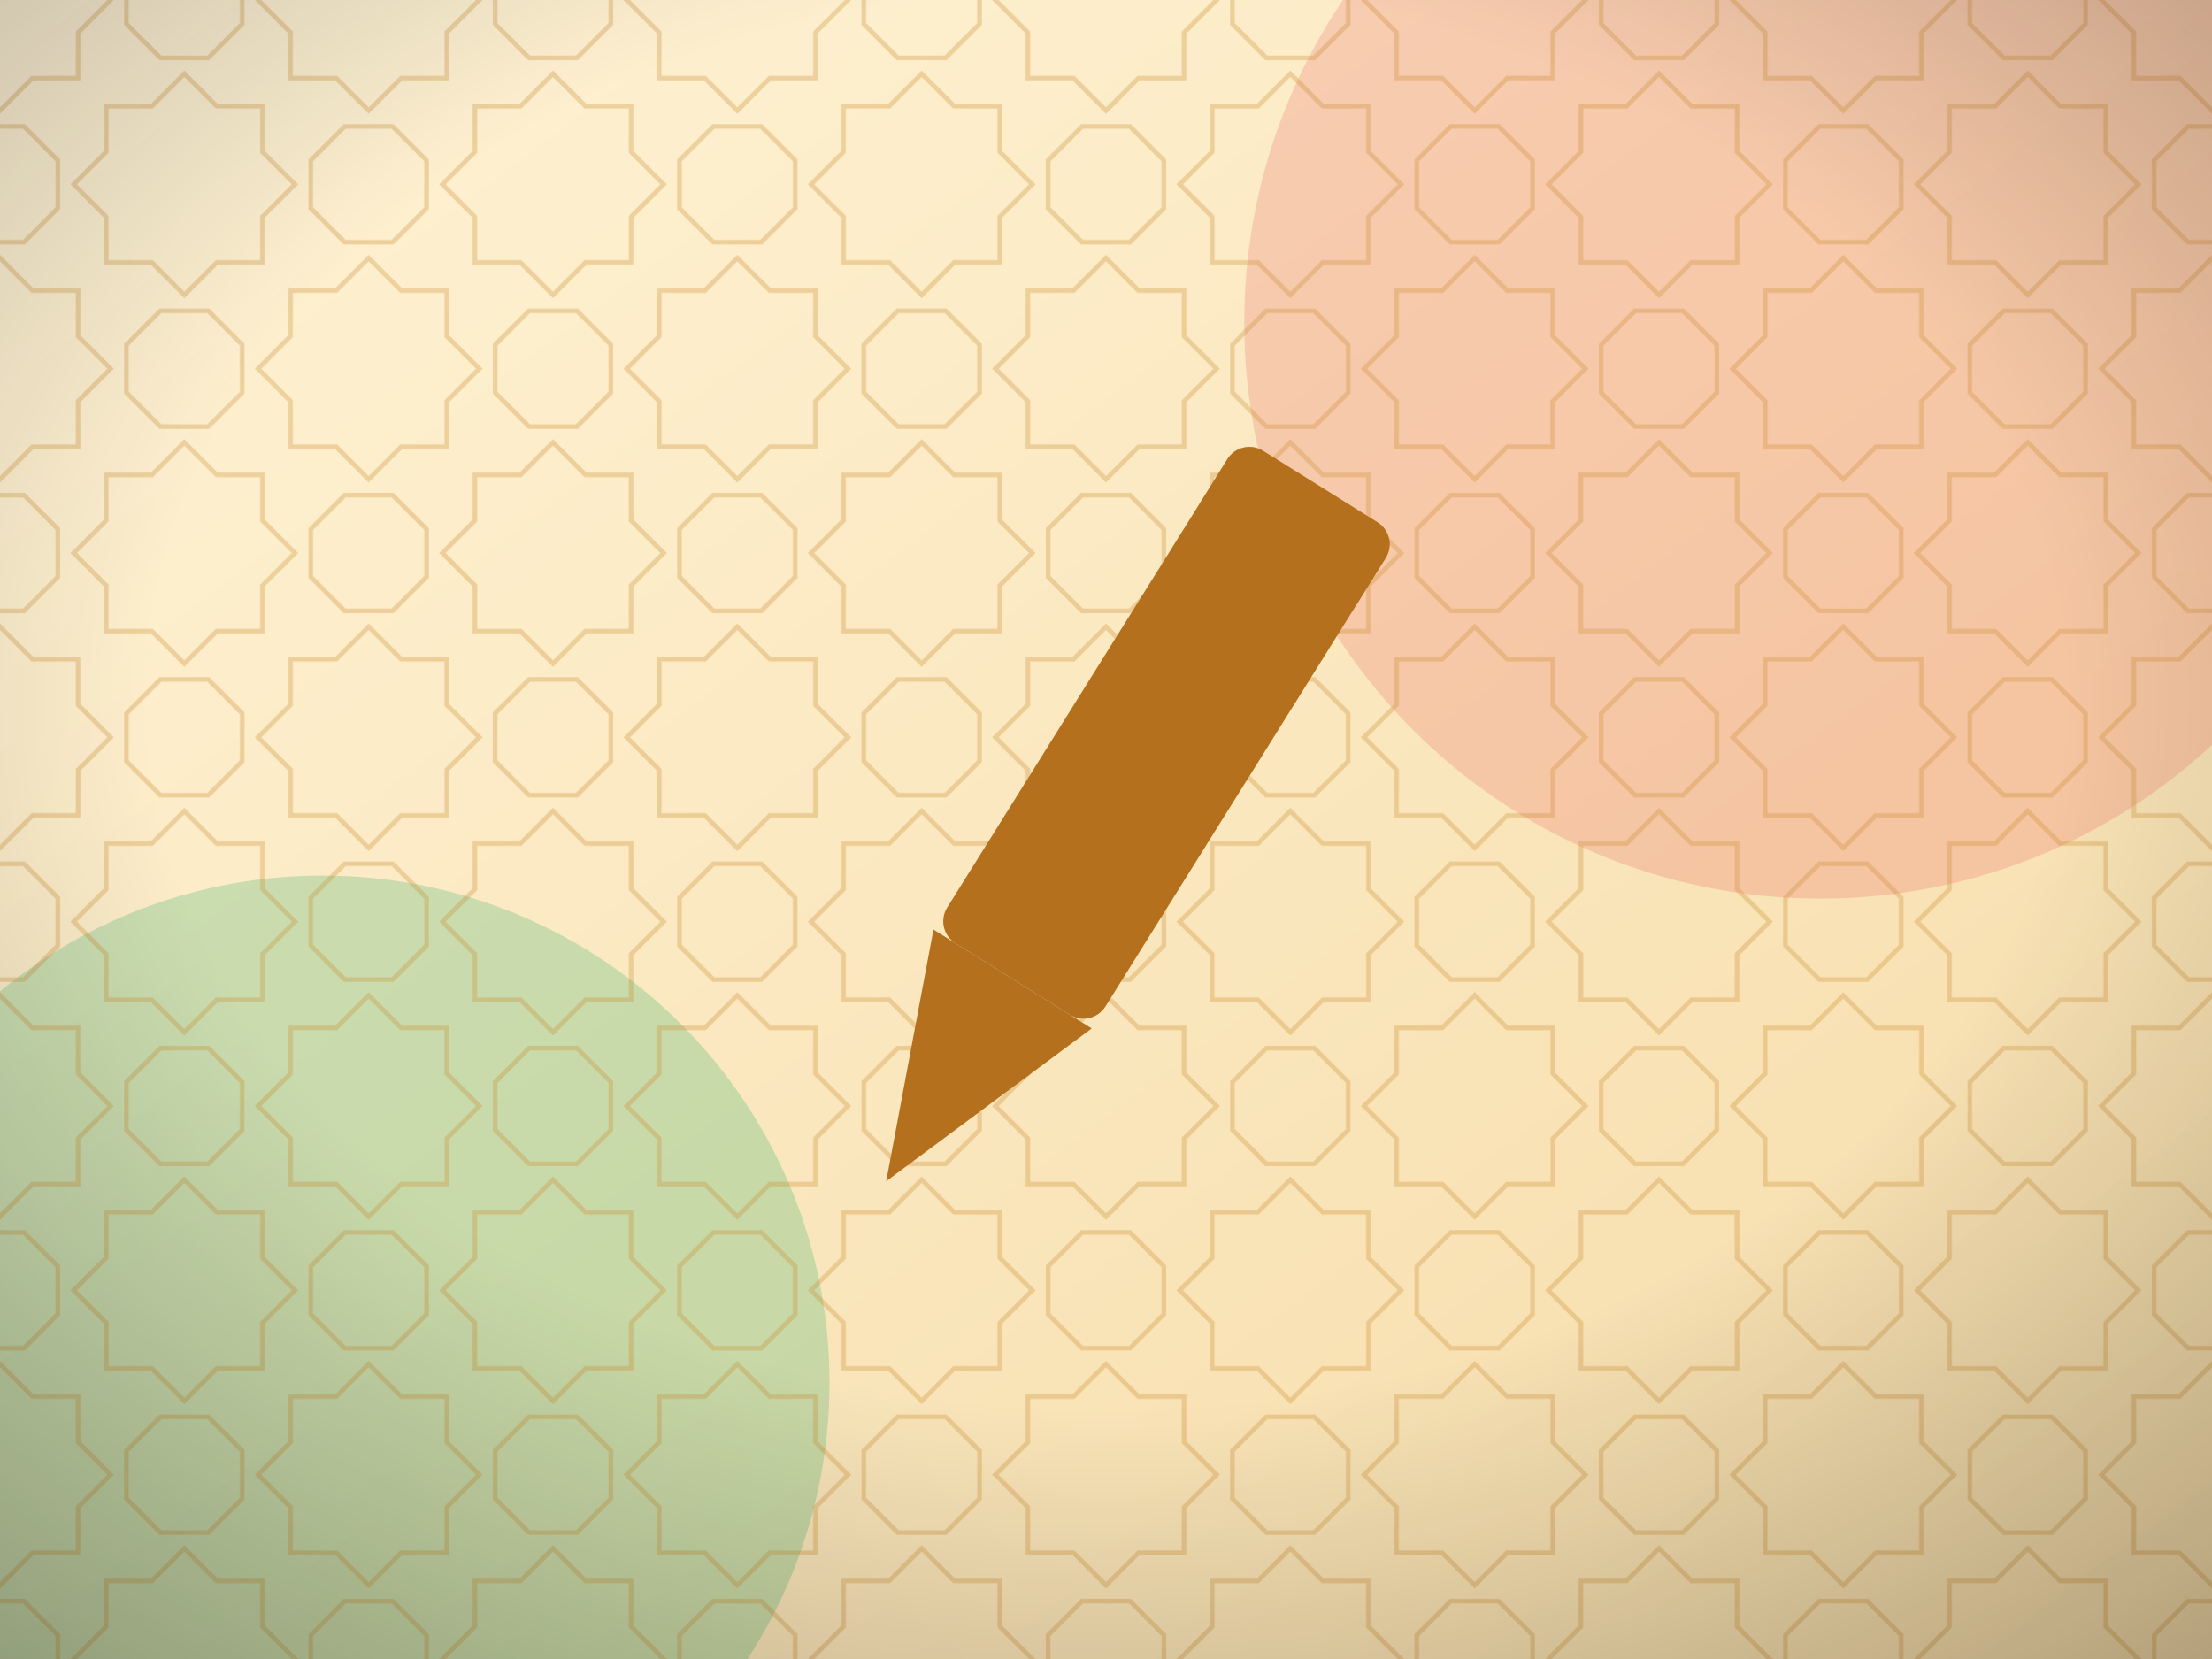
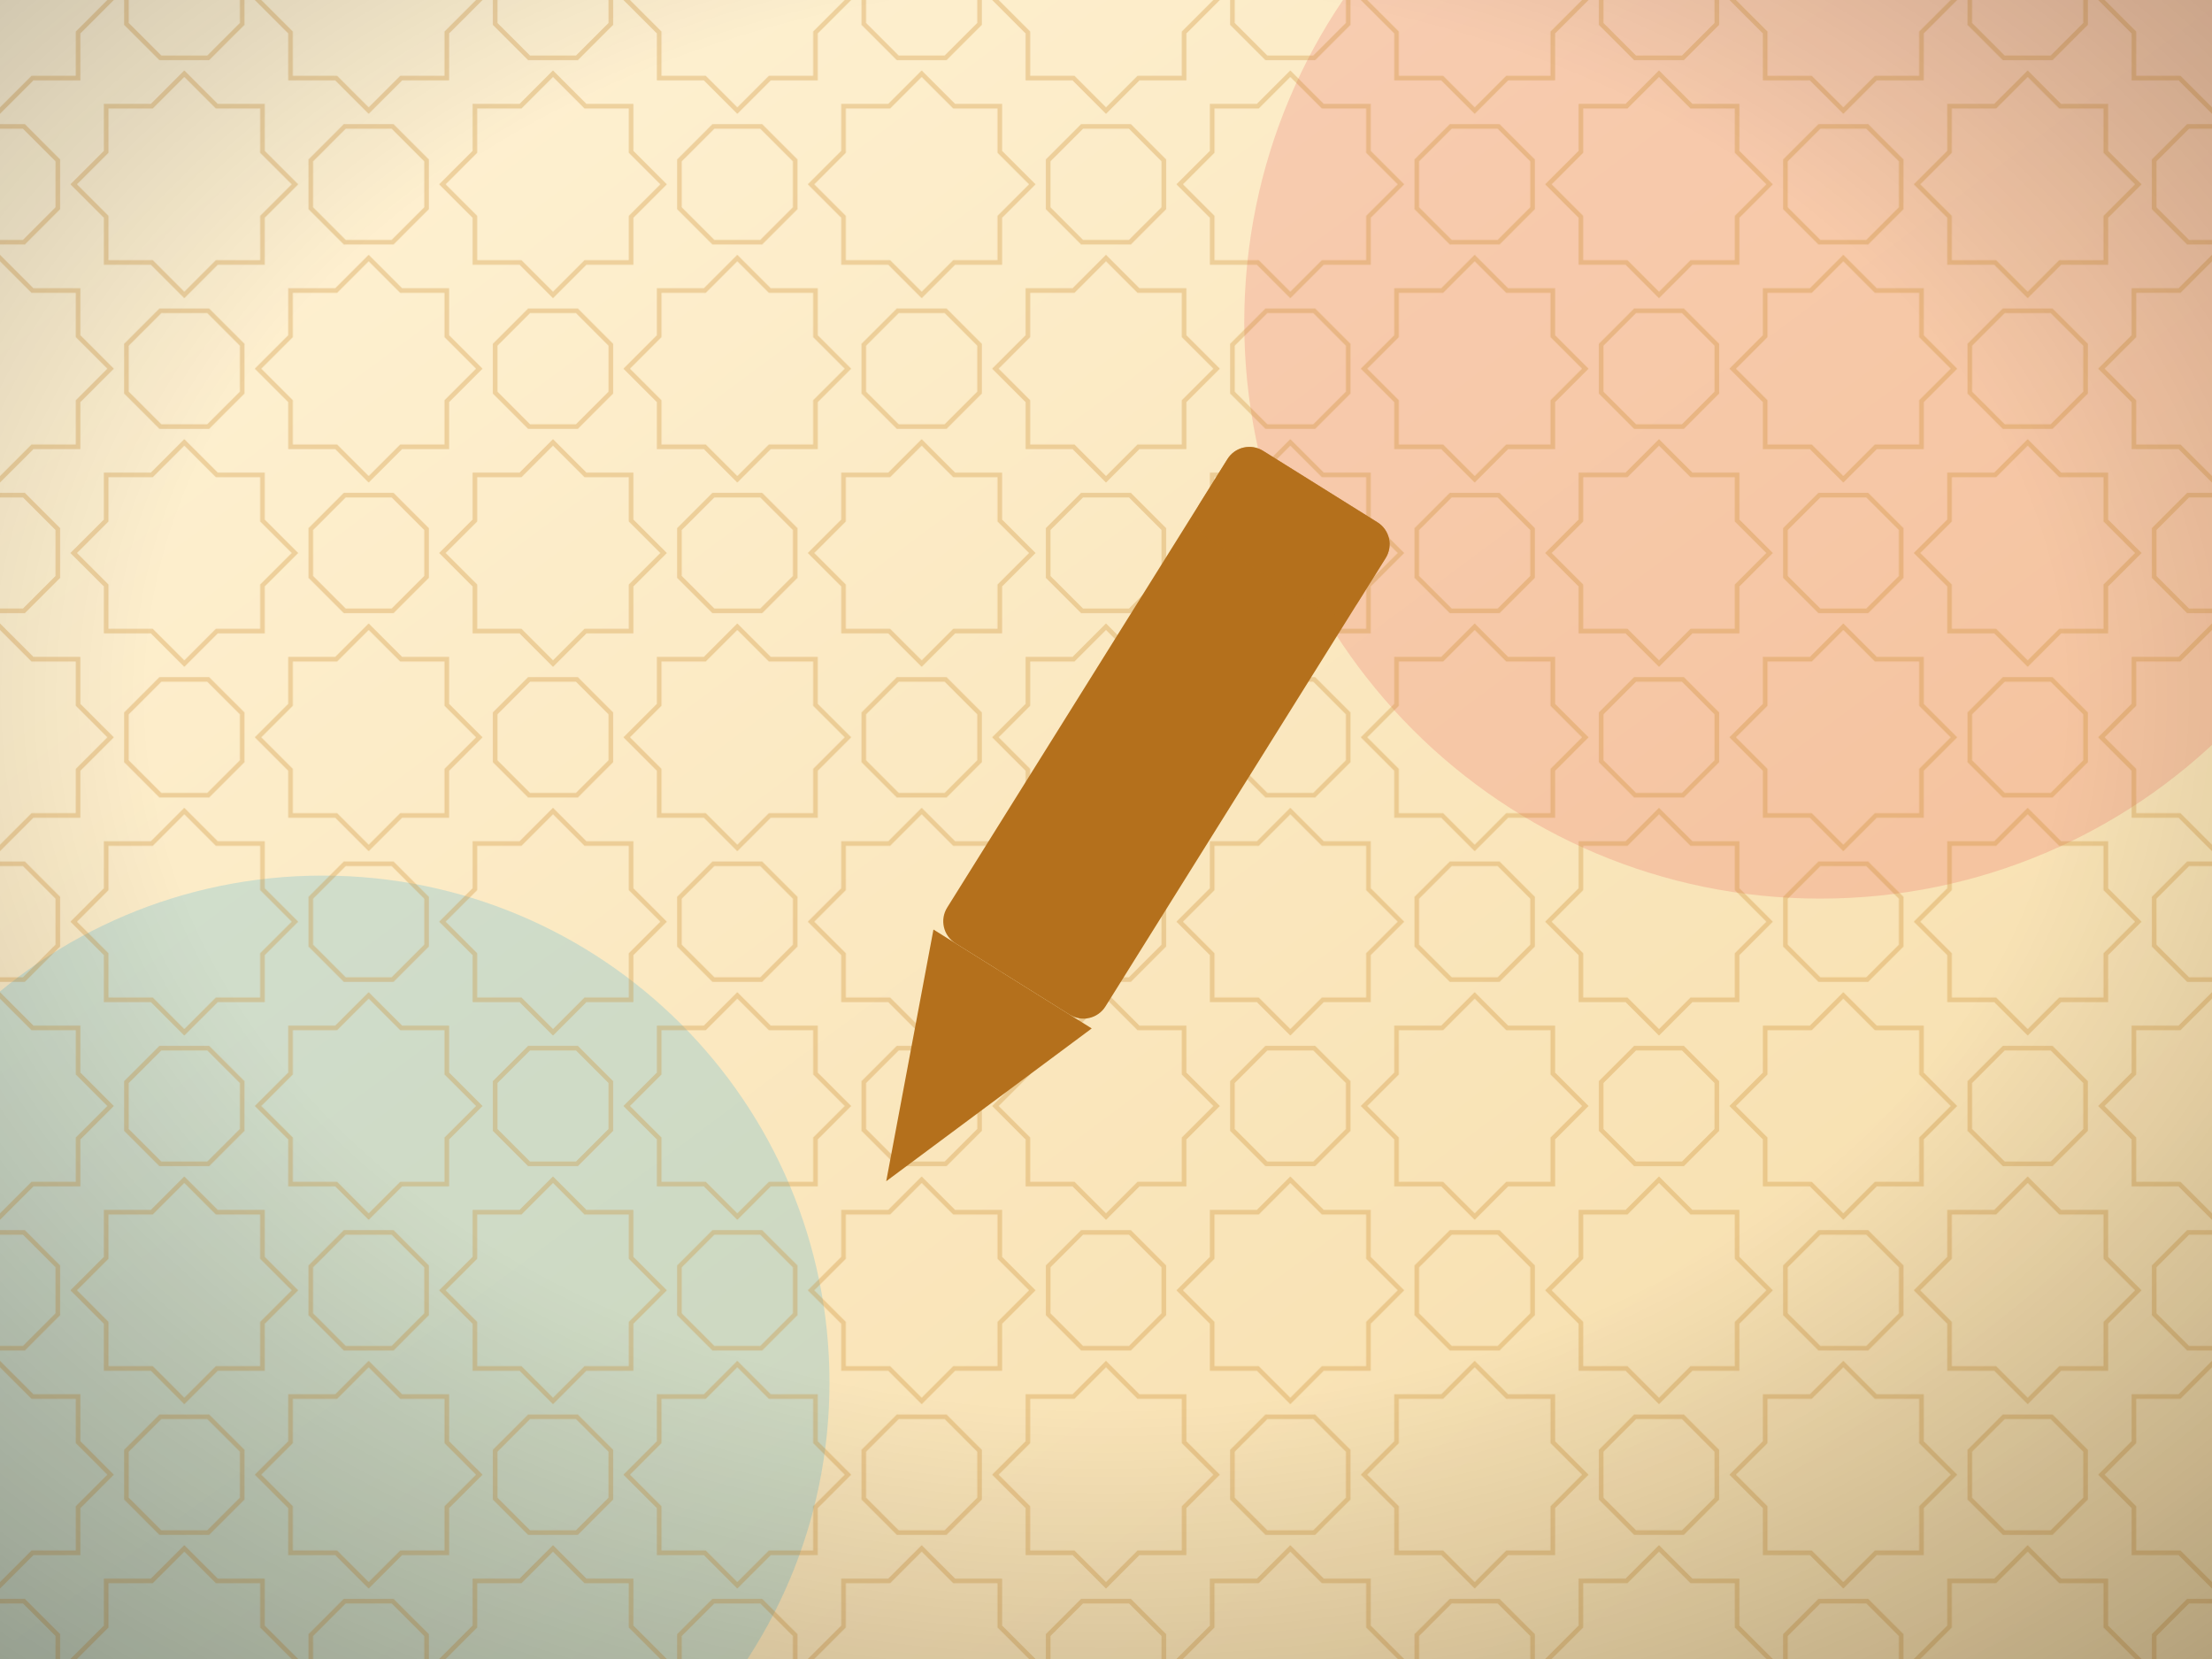
<svg xmlns="http://www.w3.org/2000/svg" viewBox="0 0 960 720" width="960" height="720" preserveAspectRatio="xMidYMid slice">
  <defs>
    <linearGradient id="bg" x1="0" y1="0" x2="1" y2="1">
      <stop offset="0" stop-color="#FFF3D6" />
      <stop offset="1" stop-color="#F6DCA8" />
    </linearGradient>
    <pattern id="pat" width="160" height="160" patternUnits="userSpaceOnUse">
      <g fill="none" stroke="#C9892B" stroke-width="2" opacity="0.3">
        <polygon points="0.0,-48.0 14.1,-33.9 33.9,-33.9 33.9,-14.1 48.0,0.0 33.9,14.1 33.9,33.9 14.1,33.9 0.0,48.0 -14.1,33.9 -33.9,33.9 -33.9,14.1 -48.0,0.0 -33.9,-14.1 -33.9,-33.9 -14.1,-33.9" />
        <polygon points="160.0,-48.0 174.1,-33.9 193.9,-33.9 193.9,-14.1 208.0,0.0 193.9,14.1 193.9,33.9 174.1,33.9 160.0,48.0 145.9,33.9 126.1,33.9 126.1,14.1 112.0,0.0 126.1,-14.1 126.1,-33.9 145.9,-33.9" />
        <polygon points="0.0,112.0 14.1,126.1 33.9,126.1 33.9,145.9 48.0,160.0 33.9,174.1 33.9,193.9 14.1,193.9 0.0,208.0 -14.1,193.9 -33.9,193.9 -33.9,174.1 -48.0,160.0 -33.9,145.9 -33.9,126.1 -14.1,126.1" />
        <polygon points="160.0,112.0 174.1,126.1 193.9,126.1 193.9,145.9 208.0,160.0 193.9,174.1 193.9,193.9 174.1,193.9 160.0,208.0 145.9,193.9 126.1,193.9 126.1,174.1 112.0,160.0 126.1,145.9 126.1,126.1 145.9,126.1" />
        <polygon points="80.0,32.0 94.1,46.1 113.9,46.1 113.9,65.9 128.0,80.0 113.9,94.1 113.9,113.9 94.1,113.9 80.0,128.0 65.9,113.9 46.1,113.9 46.1,94.1 32.0,80.0 46.1,65.9 46.1,46.1 65.9,46.1" />
        <polygon points="105.1,10.4 90.4,25.1 69.6,25.1 54.9,10.4 54.9,-10.4 69.6,-25.1 90.4,-25.1 105.1,-10.4" />
        <polygon points="25.1,90.4 10.4,105.1 -10.4,105.1 -25.1,90.4 -25.1,69.6 -10.4,54.9 10.4,54.9 25.1,69.6" />
        <polygon points="185.1,90.4 170.4,105.1 149.6,105.1 134.9,90.4 134.9,69.6 149.6,54.9 170.4,54.9 185.1,69.6" />
        <polygon points="105.1,170.4 90.4,185.1 69.6,185.1 54.9,170.4 54.9,149.6 69.6,134.9 90.4,134.9 105.1,149.6" />
      </g>
    </pattern>
    <radialGradient id="vig" cx="50%" cy="42%" r="78%">
      <stop offset="0.55" stop-color="#000" stop-opacity="0" />
      <stop offset="1" stop-color="#000" stop-opacity="0.28" />
    </radialGradient>
  </defs>
  <rect width="960" height="720" fill="url(#bg)" />
  <circle cx="790" cy="140" r="250" fill="#E0222B" opacity="0.16" />
-   <circle cx="140" cy="600" r="220" fill="#00A14F" opacity="0.2" />
+   <circle cx="140" cy="600" r="220" fill="#20A7DB" opacity="0.2" />
  <rect width="960" height="720" fill="url(#pat)" />
  <g opacity="1" transform="translate(255.0 135.0) scale(2.250)">
    <g fill="#B4701C" transform="rotate(32 100 100)">
      <rect x="82" y="22" width="36" height="112" rx="5" />
      <polygon points="82,134 118,134 100,180" />
      <rect x="82" y="22" width="36" height="20" rx="5" opacity="0.55" />
    </g>
  </g>
  <rect width="960" height="720" fill="url(#vig)" />
</svg>
